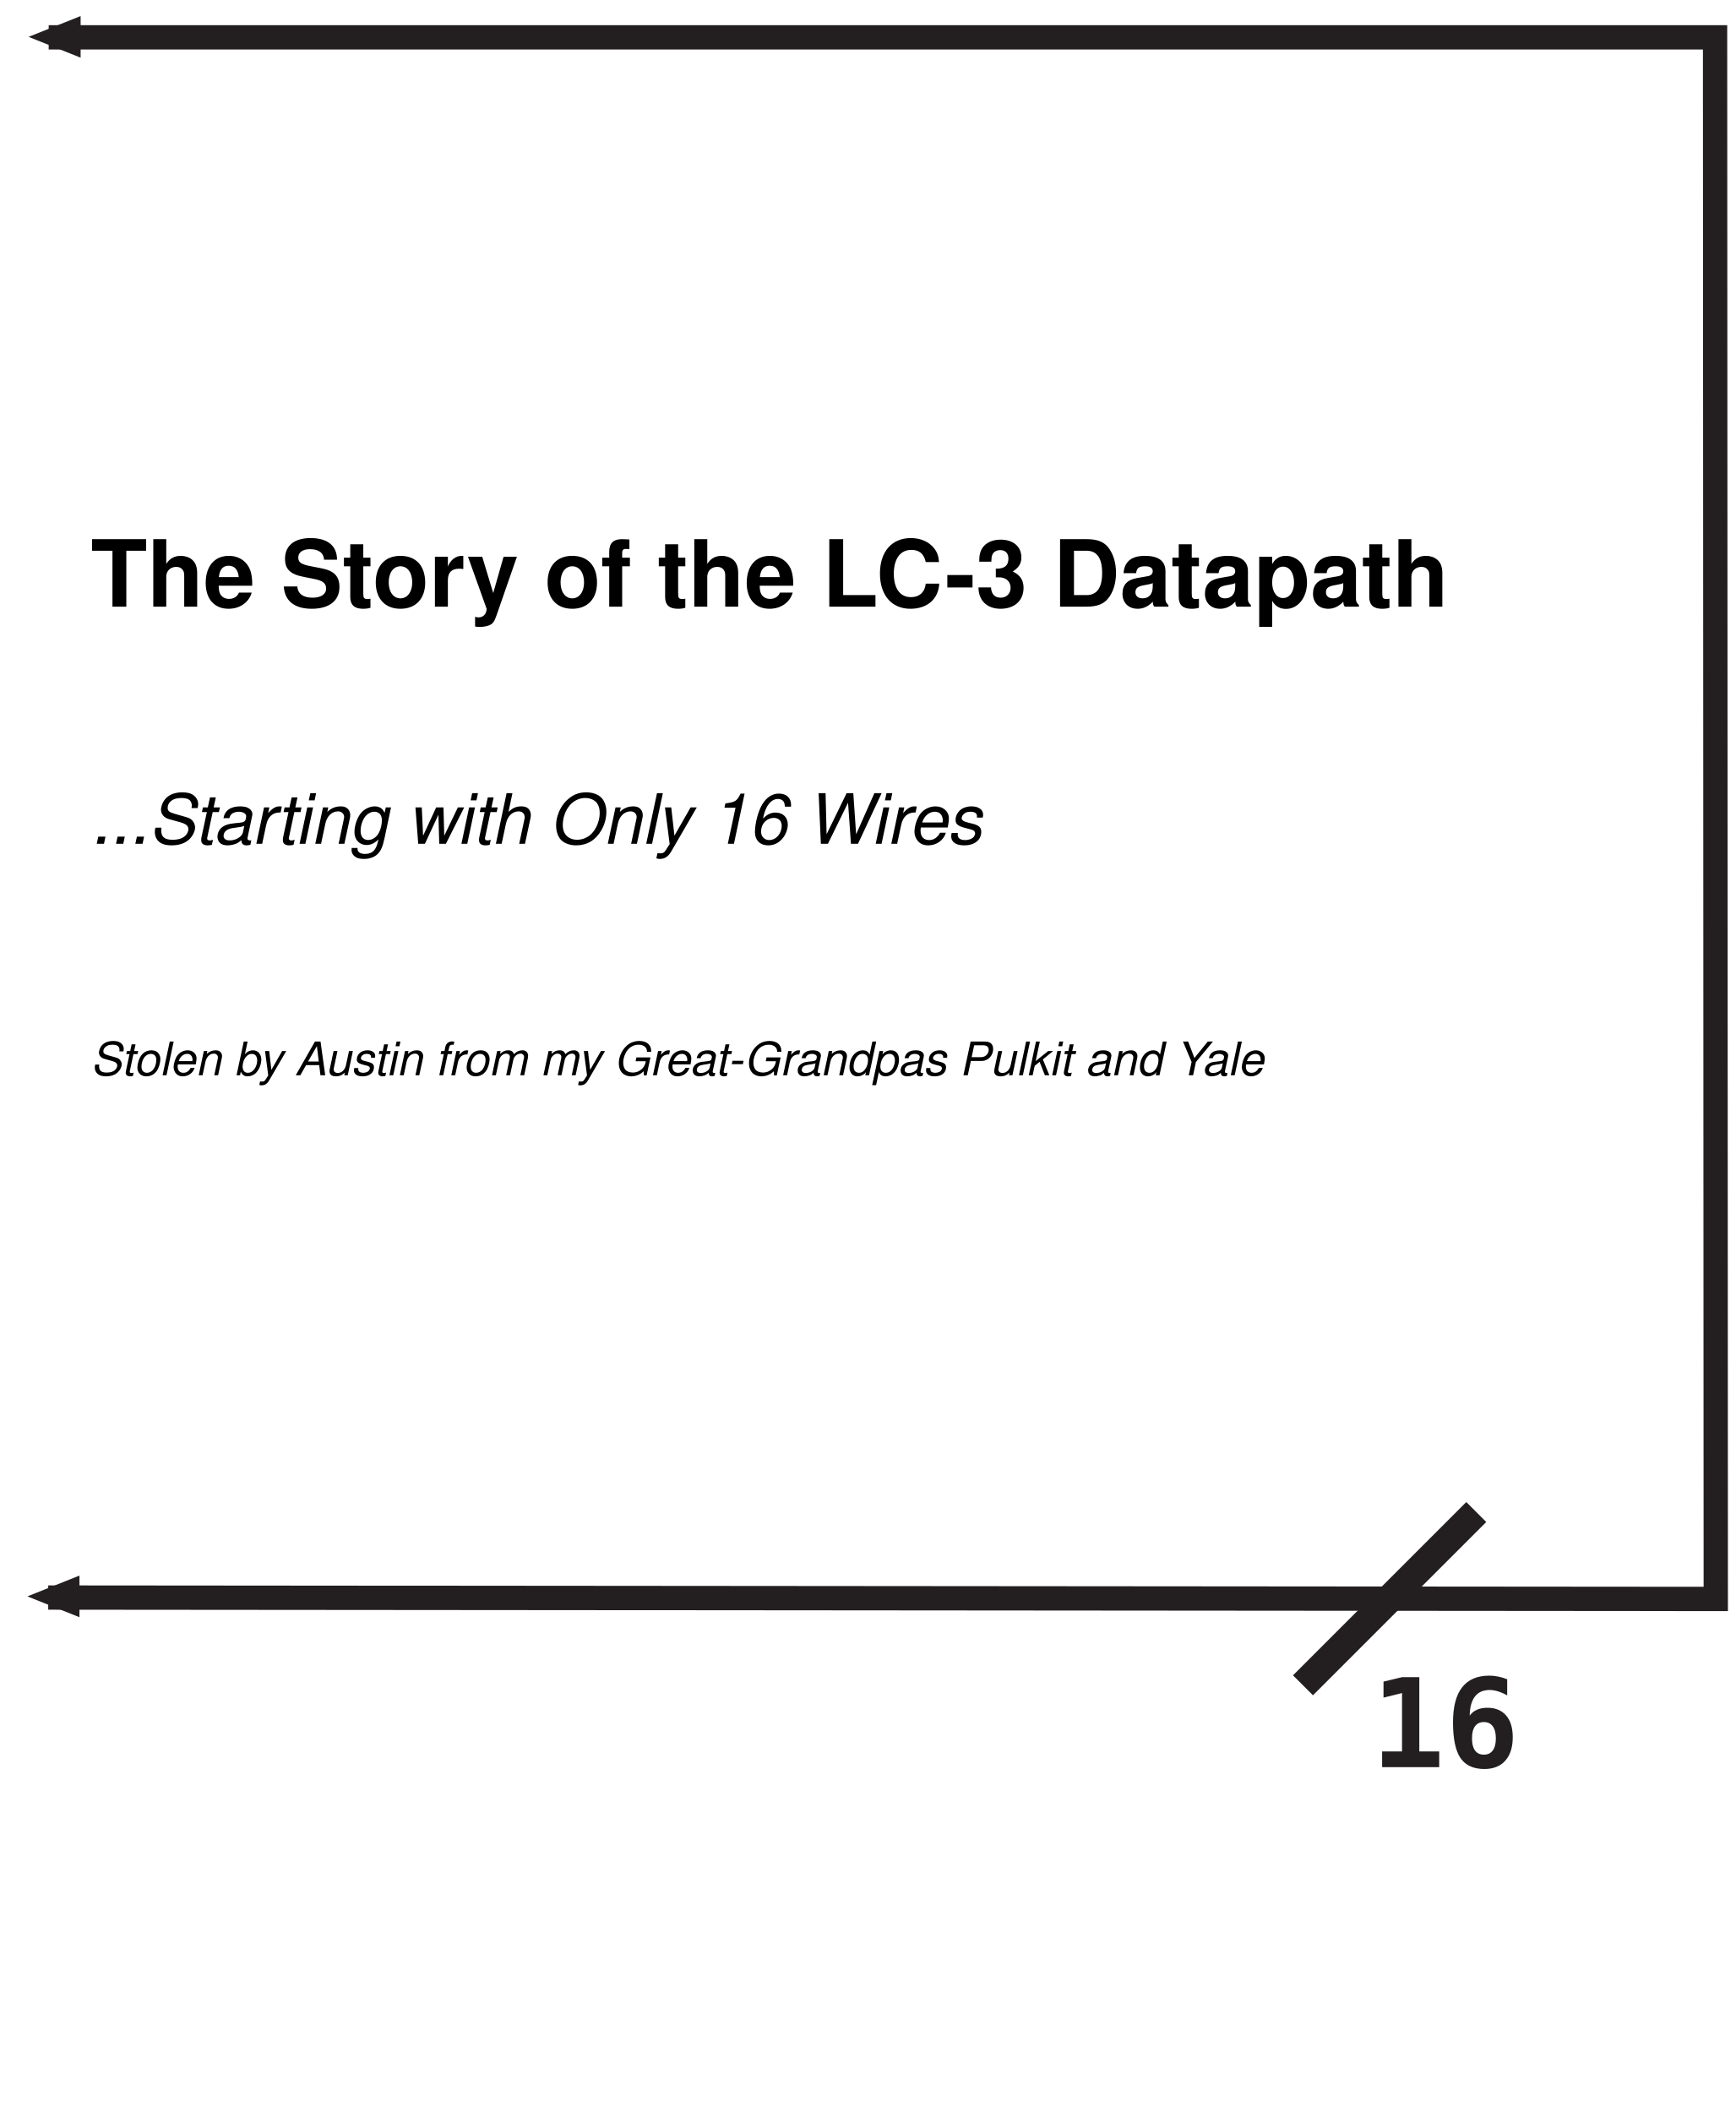
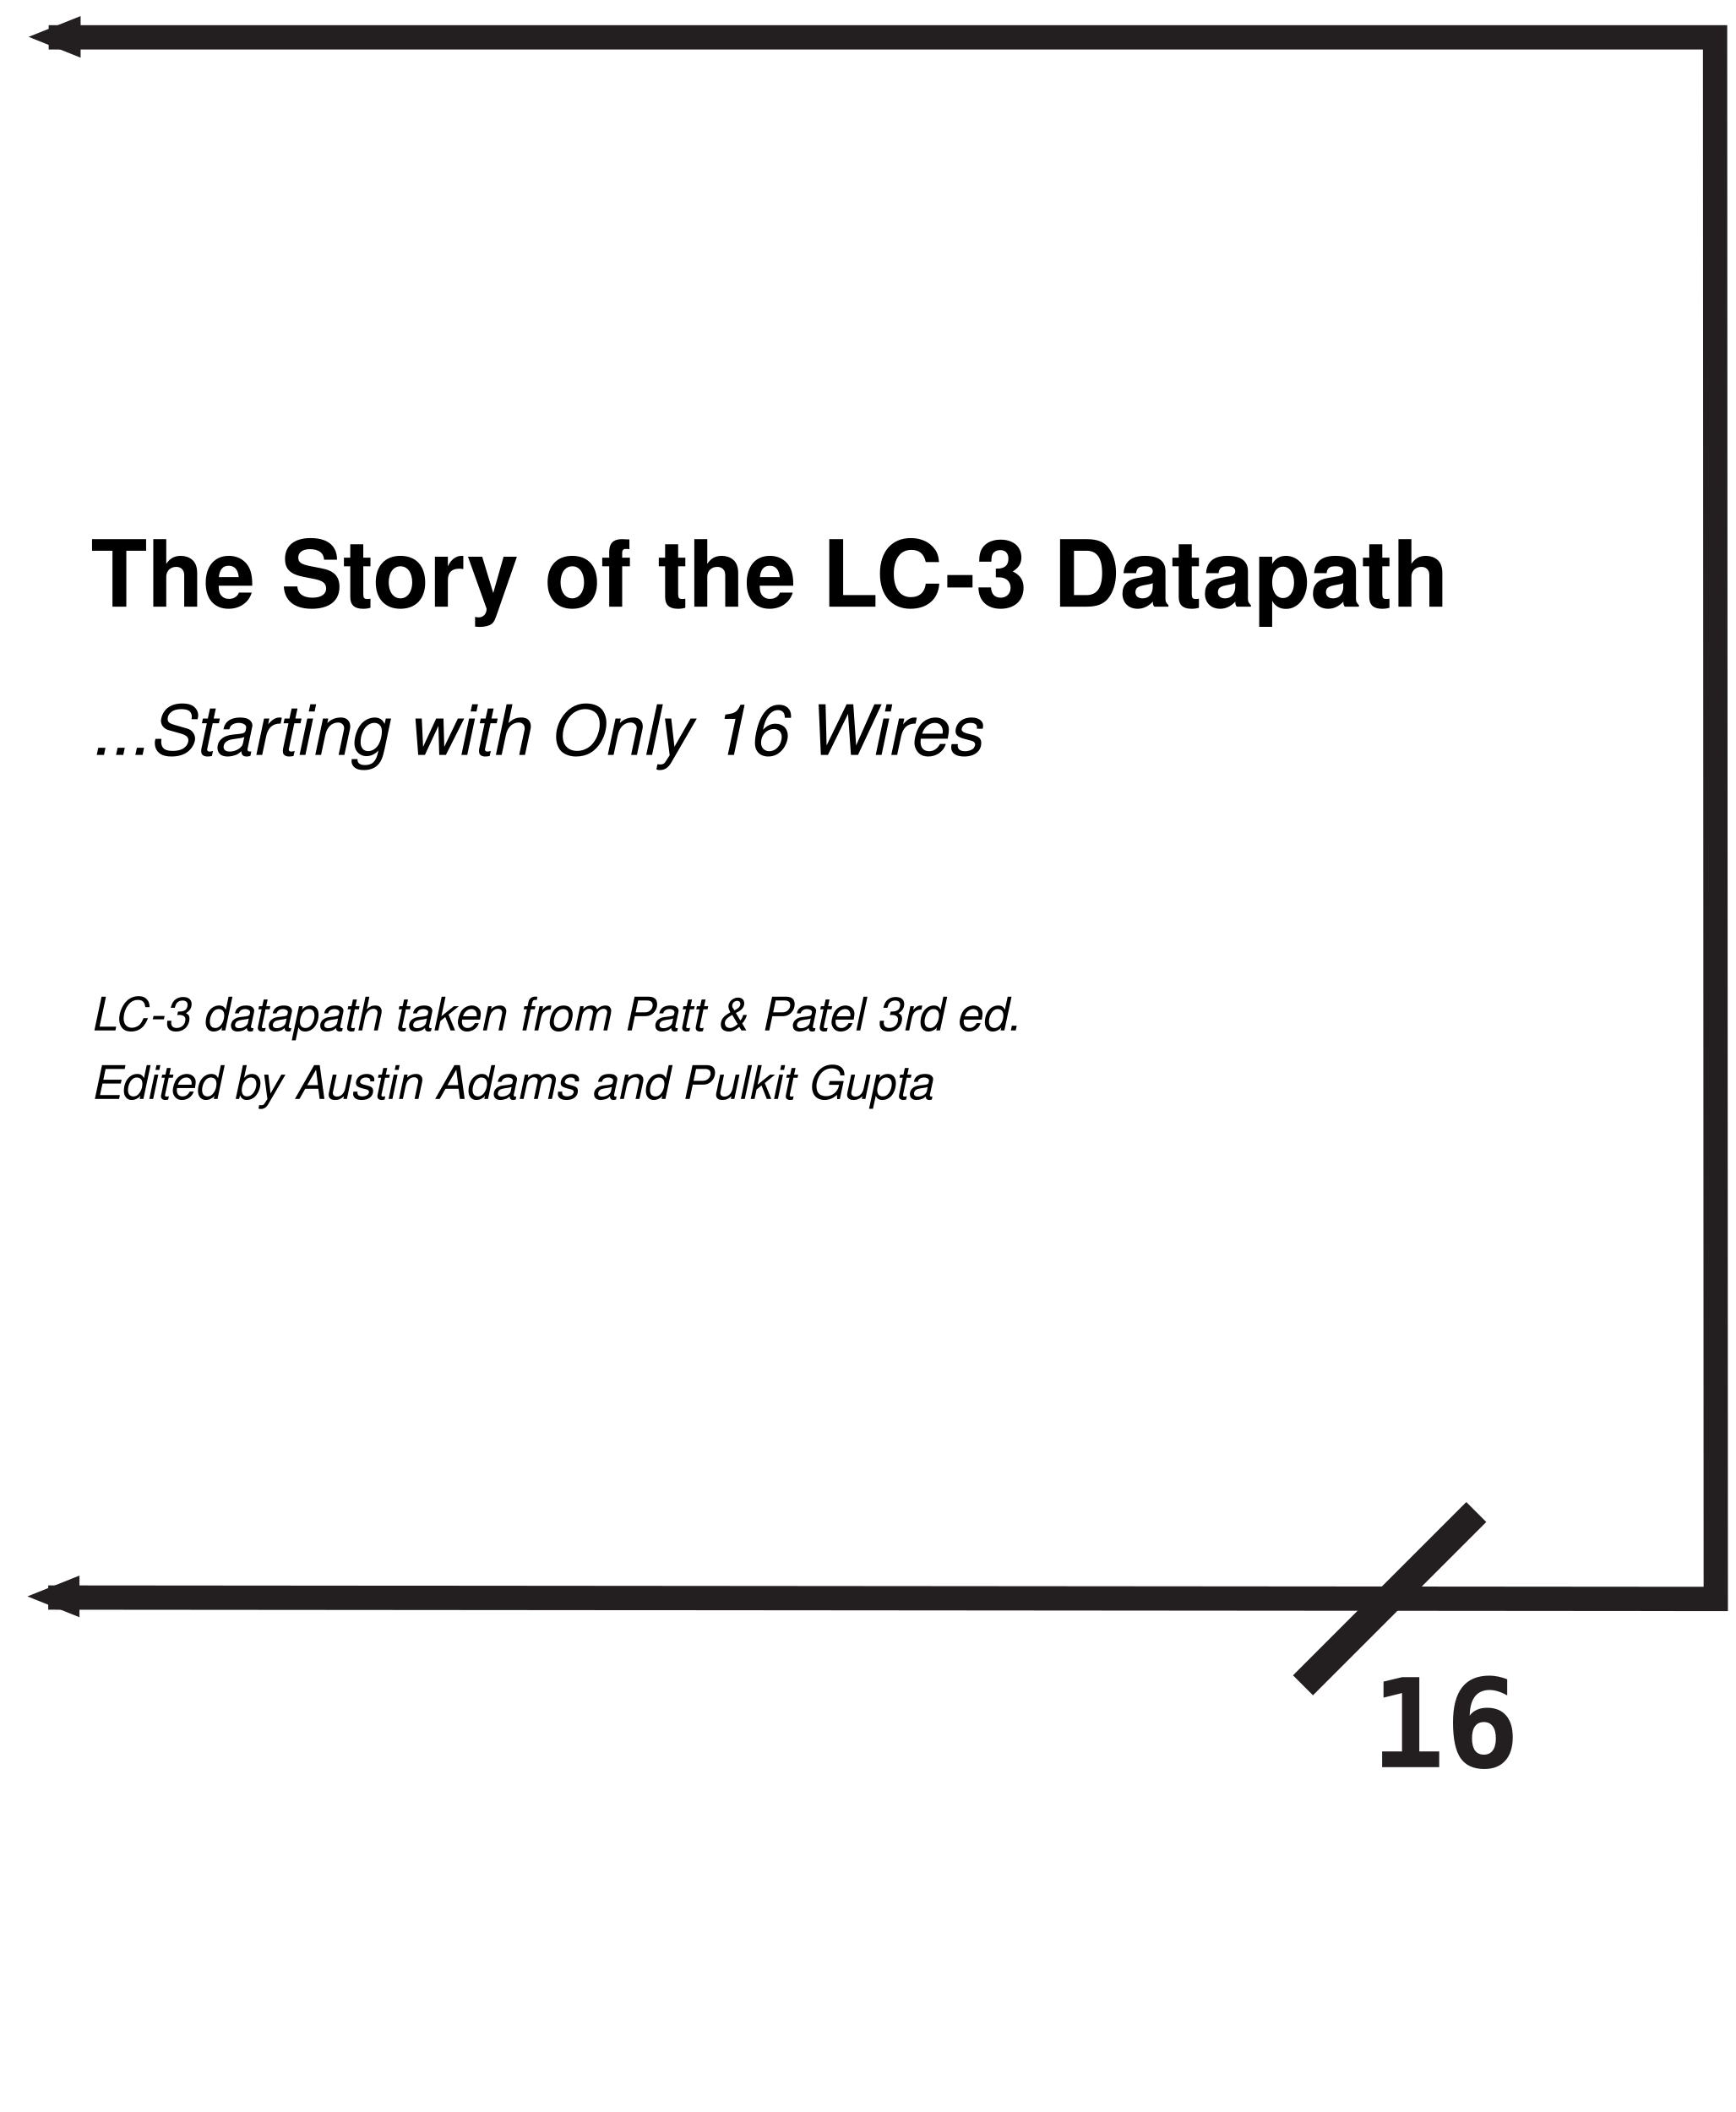
<svg xmlns="http://www.w3.org/2000/svg" version="1.1" id="svg2" width="600" height="730" viewBox="0 0 600 730">
  <defs id="defs6">
    <clipPath clipPathUnits="userSpaceOnUse" id="clipPath1240">
      <path d="m 517.884,645.854 h -447 V 130.053 h 447 z" id="path1238" />
    </clipPath>
    <clipPath clipPathUnits="userSpaceOnUse" id="clipPath113500">
      <g id="g113506">
        <g id="g113504">
          <path d="m 517.884,645.854 h -447 v -515 h 447 z" id="path113502" />
        </g>
      </g>
    </clipPath>
    <clipPath clipPathUnits="userSpaceOnUse" id="clipPath113783">
      <g id="g113789">
        <g id="g113787">
          <path d="m 517.884,645.854 h -447 v -515 h 447 z" id="path113785" />
        </g>
      </g>
    </clipPath>
    <clipPath clipPathUnits="userSpaceOnUse" id="clipPath123423">
      <g id="g123433">
        <g id="g123431">
          <g id="g123429">
            <g id="g123427">
              <path d="m 253.784,168.494 -9.06,-0.06 0.06,-3.601 9.06,0.061 -7.2,1.74 z m 264.1,477.36 h -447 v -515 h 447 z" clip-rule="evenodd" id="path123425" />
            </g>
          </g>
        </g>
      </g>
    </clipPath>
  </defs>
  <g id="g10" transform="matrix(1.333333,0,0,-1.333333,-94.512,860.2835)">
    <path d="m 83.504,635.534 h 431.999 l 0.182,-404.821 -432.301,0.361" style="fill:none;stroke:#231f20;stroke-width:6.3;stroke-linecap:butt;stroke-linejoin:miter;stroke-miterlimit:10;stroke-dasharray:none;stroke-opacity:1" id="path1018" />
    <path d="m 91.784,641.054 -13.5,-5.4 13.5,-5.4 v 10.8" style="fill:#231f20;fill-opacity:1;fill-rule:evenodd;stroke:none" id="path1022" />
    <path d="m 88.784,642.554 -13.5,-5.4 13.5,-5.4 z" style="fill:none;stroke:#231f20;stroke-width:3.6;stroke-linecap:butt;stroke-linejoin:miter;stroke-miterlimit:10;stroke-dasharray:none;stroke-opacity:1" id="path1034" clip-path="url(#clipPath113500)" transform="translate(3,-1.5)" />
    <path d="m 91.484,236.774 -13.5,-5.4 13.5,-5.4 v 10.8" style="fill:#231f20;fill-opacity:1;fill-rule:evenodd;stroke:none" id="path1038" />
    <path d="m 88.544,238.454 -13.5,-5.4 13.5,-5.4 z" style="fill:none;stroke:#231f20;stroke-width:3.6;stroke-linecap:butt;stroke-linejoin:miter;stroke-miterlimit:10;stroke-dasharray:none;stroke-opacity:1" id="path1050" clip-path="url(#clipPath113783)" transform="translate(3,-1.5)" />
-     <text xml:space="preserve" style="font-size:24px;line-height:1.25;font-family:'DejaVu Sans';-inkscape-font-specification:'DejaVu Sans';letter-spacing:0px;word-spacing:0px;writing-mode:lr-tb;stroke-width:0.75" x="94.398" y="-487.947" id="text1236" transform="scale(1,-1)">
-       <tspan id="tspan1234" style="font-style:normal;font-variant:normal;font-weight:bold;font-stretch:normal;font-family:'Nimbus Sans';-inkscape-font-specification:'Nimbus Sans Bold';writing-mode:lr-tb;stroke-width:0.75" x="94.398" y="-487.947">The Story of the LC-3 Datapath</tspan>
-       <tspan style="font-style:normal;font-variant:normal;font-weight:bold;font-stretch:normal;font-family:'Nimbus Sans';-inkscape-font-specification:'Nimbus Sans Bold';writing-mode:lr-tb;stroke-width:0.75" x="94.398" y="-457.209" id="tspan1238" />
-       <tspan style="font-style:italic;font-variant:normal;font-weight:normal;font-stretch:normal;font-size:18px;font-family:'Nimbus Sans';-inkscape-font-specification:'Nimbus Sans Bold';writing-mode:lr-tb;stroke-width:0.75" x="94.398" y="-426.47" id="tspan1240">...Starting with Only 16 Wires</tspan>
-       <tspan style="font-style:italic;font-variant:normal;font-weight:normal;font-stretch:normal;font-size:18px;font-family:'Nimbus Sans';-inkscape-font-specification:'Nimbus Sans Bold';writing-mode:lr-tb;stroke-width:0.75" x="94.398" y="-396.47" id="tspan1350" />
-       <tspan style="font-style:italic;font-variant:normal;font-weight:normal;font-stretch:normal;font-size:12px;font-family:'Nimbus Sans';-inkscape-font-specification:'Nimbus Sans Bold';writing-mode:lr-tb;stroke-width:0.75" x="94.398" y="-366.47" id="tspan1348">Stolen by Austin from my Great-Grandpas Pulkit and Yale</tspan>
+     <text xml:space="preserve" style="font-size:24px;line-height:0;font-family:'DejaVu Sans';-inkscape-font-specification:'DejaVu Sans';letter-spacing:0px;word-spacing:0px;writing-mode:lr-tb;stroke-width:0.75" x="94.398" y="-487.947" id="text1236" transform="scale(1,-1)">
+       <tspan style="font-style:normal;font-variant:normal;font-weight:bold;font-stretch:normal;line-height:1.85;font-family:'Nimbus Sans';-inkscape-font-specification:'Nimbus Sans Bold';writing-mode:lr-tb;stroke-width:0.75" x="94.398" y="-487.947" id="tspan1238">The Story of the LC-3 Datapath</tspan>
+       <tspan style="font-style:italic;font-variant:normal;font-weight:normal;font-stretch:normal;font-size:18px;line-height:1.85;font-family:'Nimbus Sans';-inkscape-font-specification:'Nimbus Sans Bold';writing-mode:lr-tb;stroke-width:0.75" x="94.398" y="-449.506" id="tspan1240">...Starting with Only 16 Wires</tspan>
+       <tspan style="font-style:italic;font-variant:normal;font-weight:normal;font-stretch:normal;font-size:12px;line-height:1.85;font-family:'Nimbus Sans';-inkscape-font-specification:'Nimbus Sans Bold';writing-mode:lr-tb;stroke-width:0.75" id="tspan1385" x="94.398" y="-423.13" />
+       <tspan style="font-style:italic;font-variant:normal;font-weight:normal;font-stretch:normal;font-size:12px;line-height:1.85;font-family:'Nimbus Sans';-inkscape-font-specification:'Nimbus Sans Bold';writing-mode:lr-tb;stroke-width:0.75" x="94.398" y="-400.93" id="tspan1401" />
+       <tspan style="font-style:italic;font-variant:normal;font-weight:normal;font-stretch:normal;font-size:12px;line-height:1.85;font-family:'Nimbus Sans';-inkscape-font-specification:'Nimbus Sans Bold';writing-mode:lr-tb;stroke-width:0.75" x="94.398" y="-378.087" id="tspan1397">LC-3 datapath taken from Patt &amp; Patel 3rd ed.</tspan>
+       <tspan style="font-style:italic;font-variant:normal;font-weight:normal;font-stretch:normal;font-size:12px;line-height:1;font-family:'Nimbus Sans';-inkscape-font-specification:'Nimbus Sans Bold';writing-mode:lr-tb;stroke-width:0.75" id="tspan1387" x="94.398" y="-360.343">Edited by Austin Adams and Pulkit Gupta</tspan>
    </text>
    <path d="M 453.597,253.245 408.674,208.322" style="fill:none;stroke:#231f20;stroke-width:7.318;stroke-linecap:butt;stroke-linejoin:miter;stroke-miterlimit:10;stroke-dasharray:none;stroke-opacity:1" id="path928" />
    <text xml:space="preserve" transform="scale(1,-1)" style="font-variant:normal;font-weight:normal;font-size:32px;font-family:STIXMathJax_Main;-inkscape-font-specification:STIXMathJax_Main-Regular;writing-mode:lr-tb;fill:#231f20;fill-opacity:1;fill-rule:nonzero;stroke:none" id="text1364" x="426.255" y="-187.112">
      <tspan y="-187.112" id="tspan1362" style="font-style:normal;font-variant:normal;font-weight:bold;font-stretch:normal;font-size:32px;font-family:'DejaVu Sans Mono';-inkscape-font-specification:'DejaVu Sans Mono Bold'" x="426.255">16</tspan>
    </text>
  </g>
</svg>
